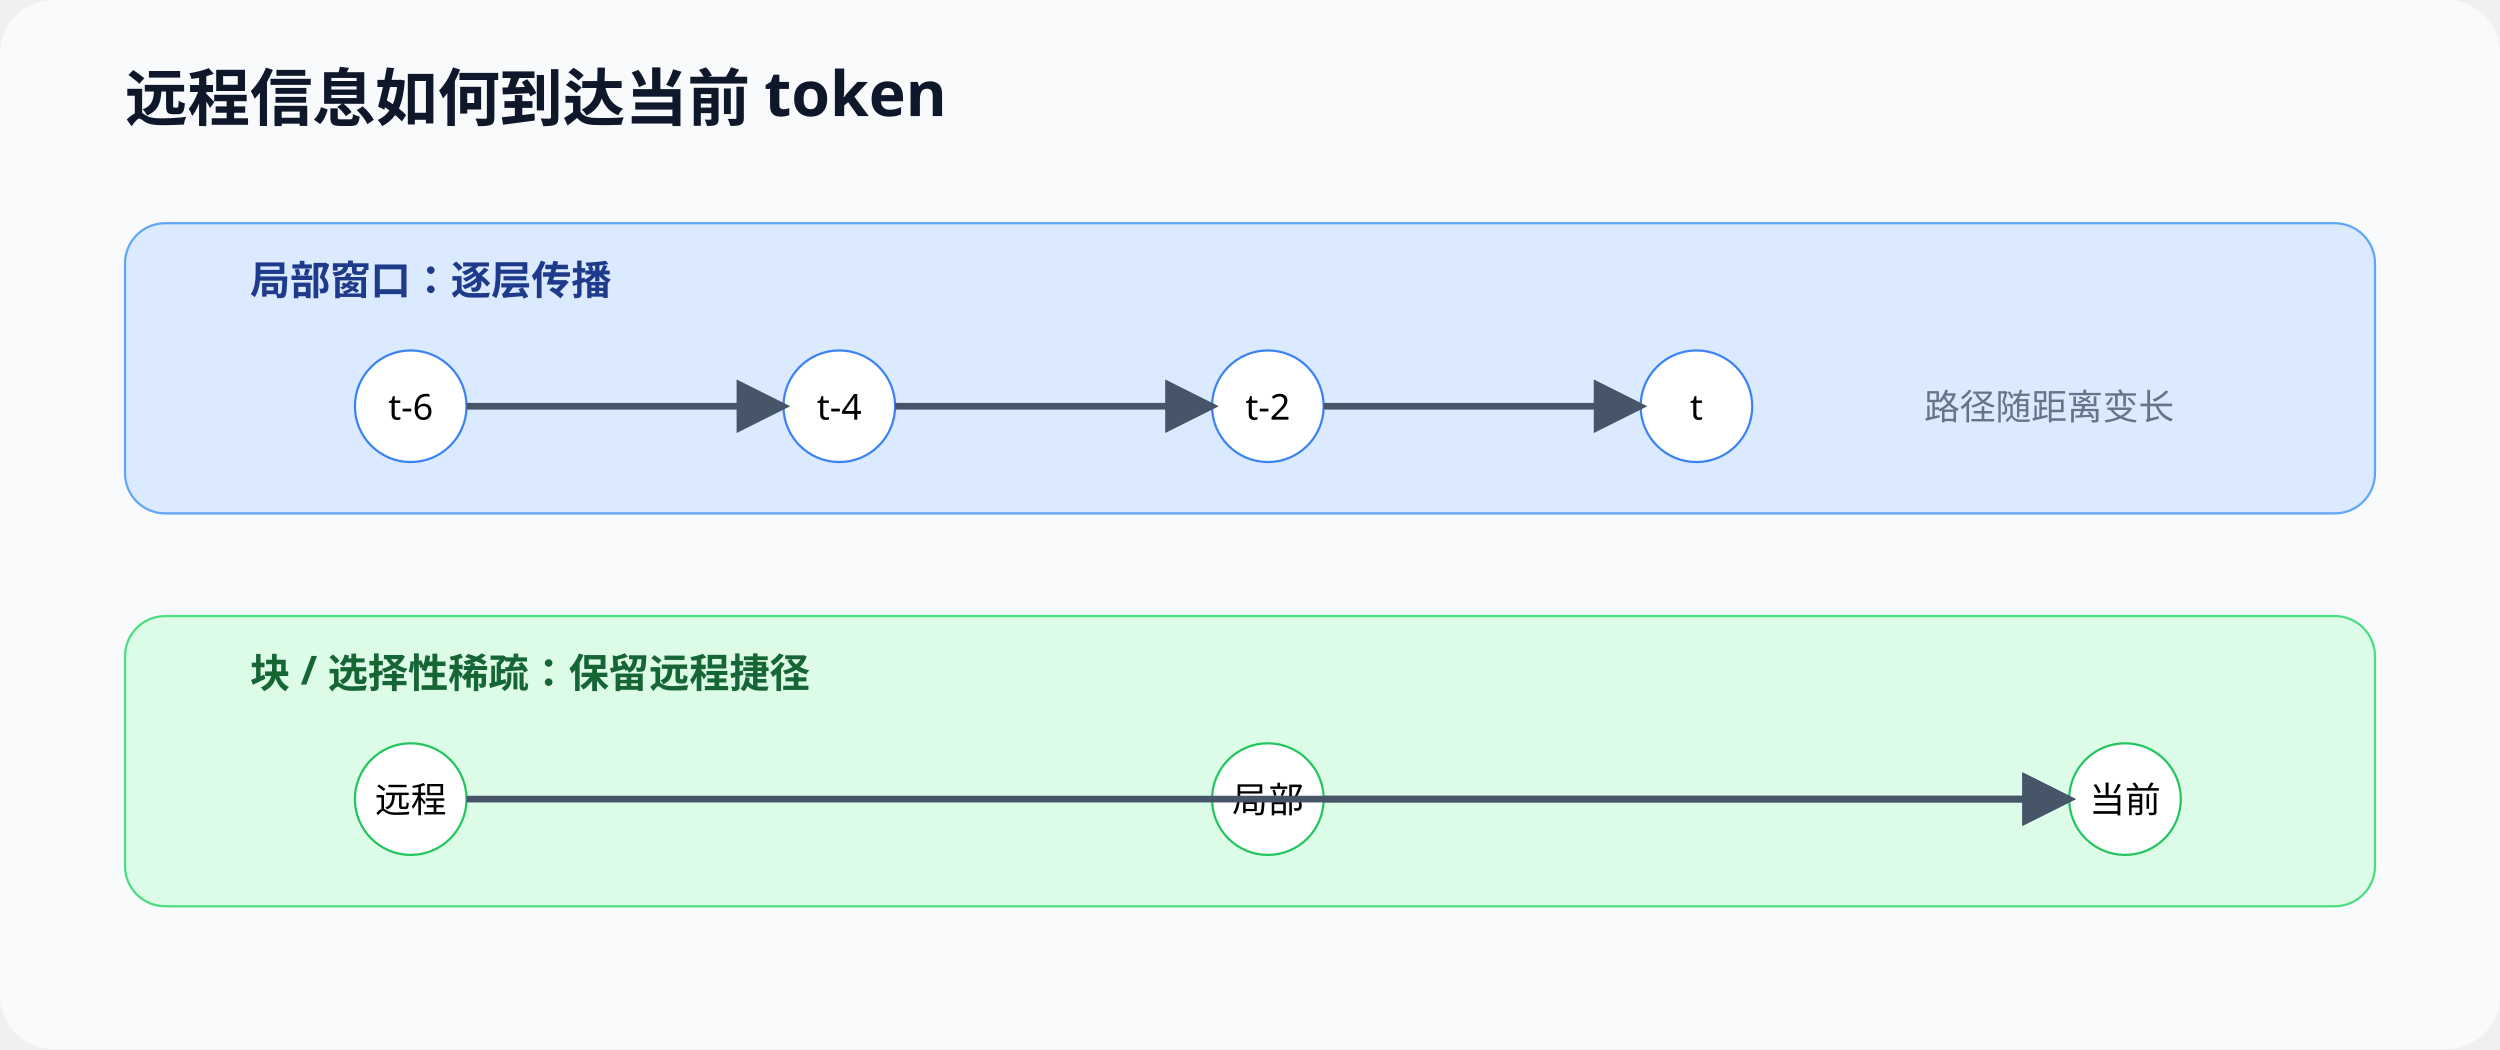
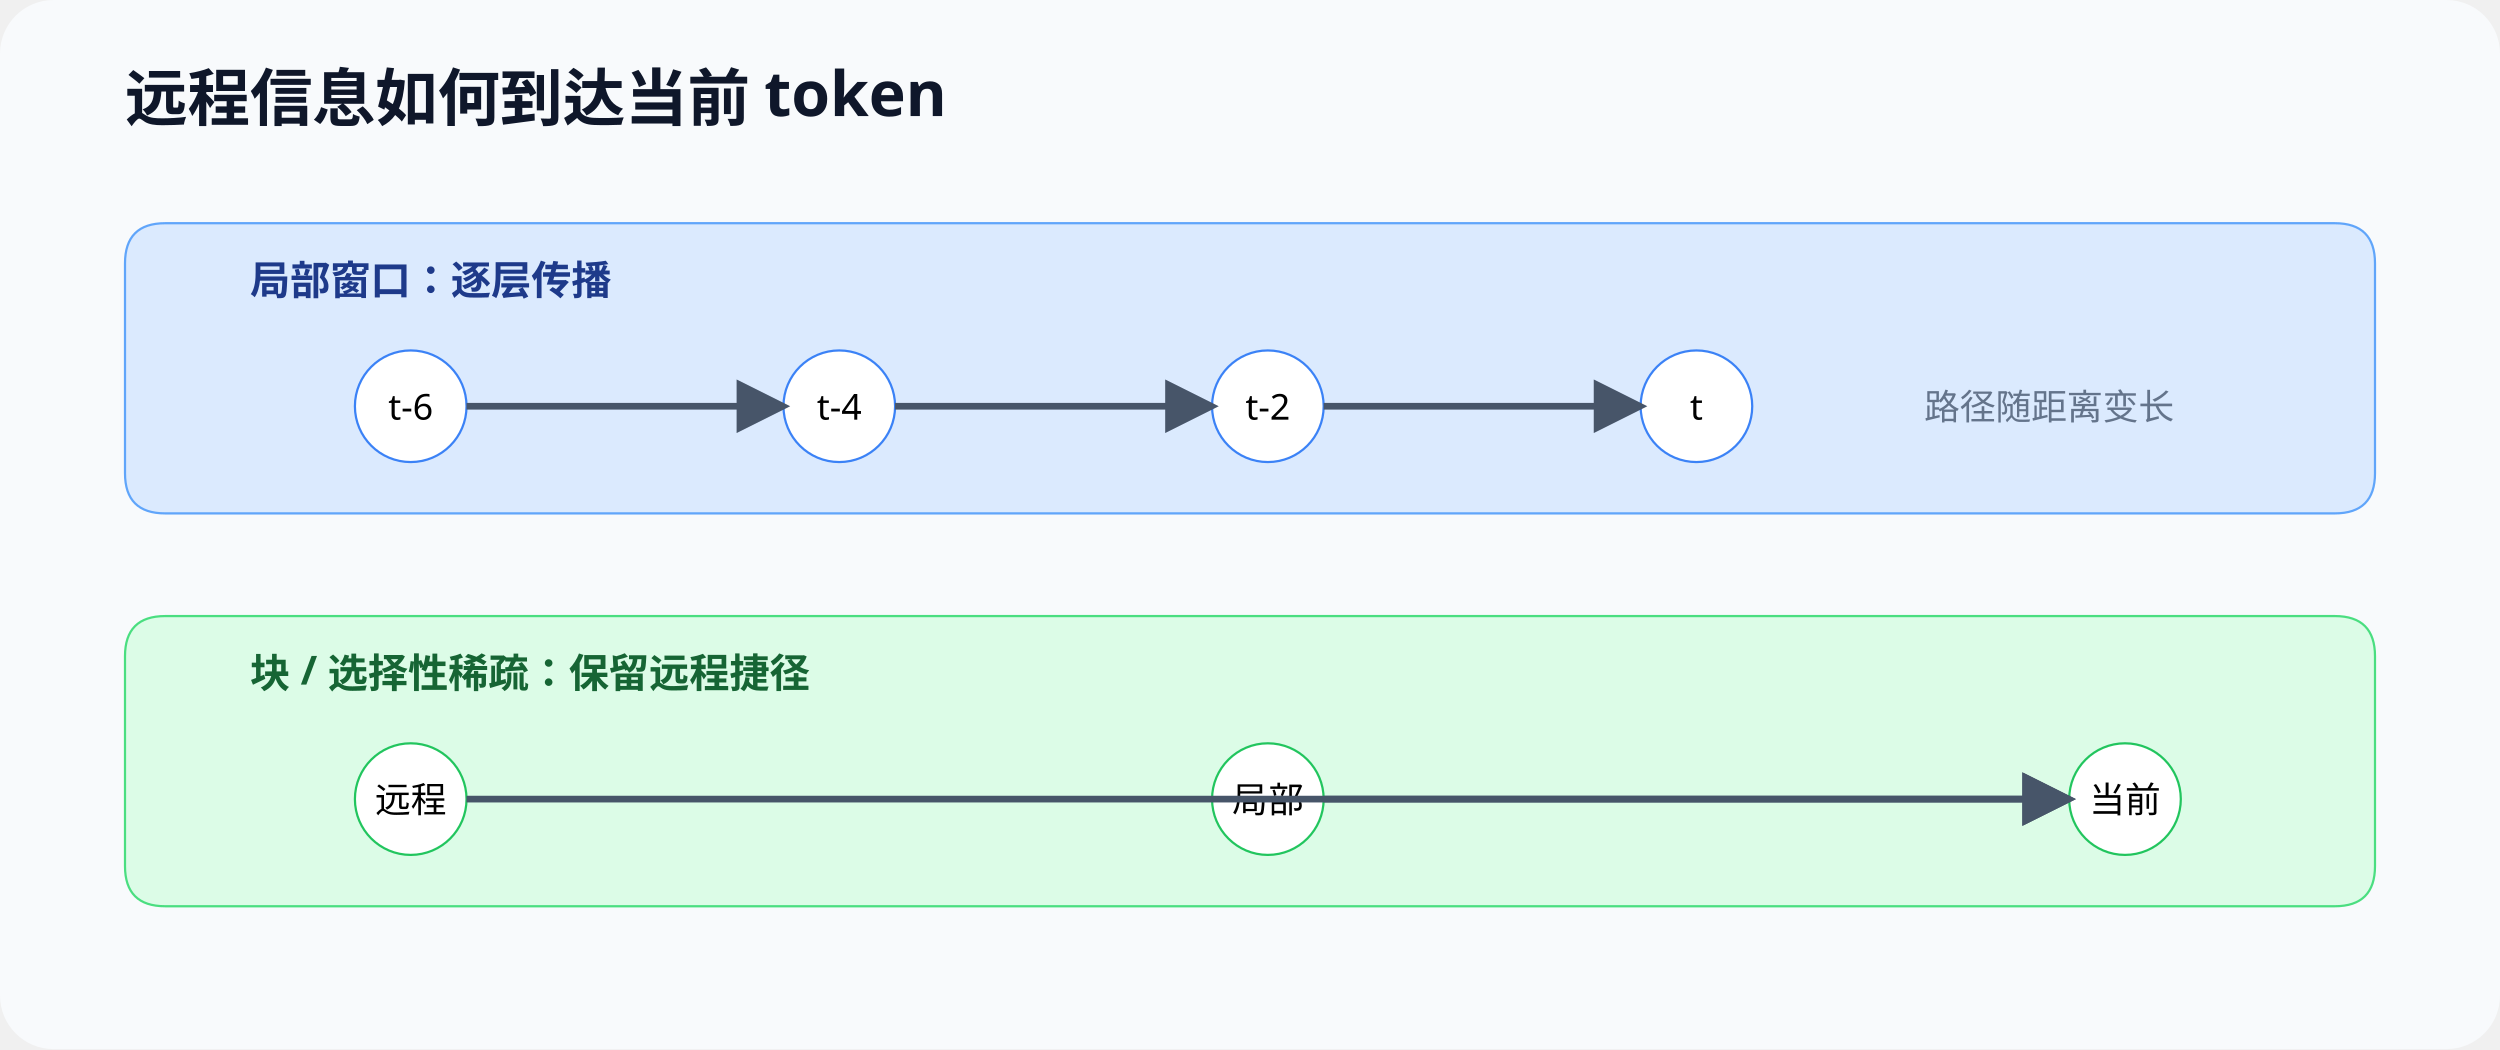
<svg xmlns="http://www.w3.org/2000/svg" width="1120" height="470" viewBox="0 0 1120 470">
  <defs>
    <marker id="a" markerWidth="8" markerHeight="8" refX="7" refY="4" orient="auto">
      <path d="M0 0L8 4L0 8Z" fill="#475569" />
    </marker>
  </defs>
  <rect width="1120" height="470" rx="24" fill="#f8fafc" />
  <text x="56" y="54" font-size="28" font-family="sans-serif" font-weight="700" fill="#0f172a">远程信息如何到达当前 token</text>
  <g font-family="sans-serif" text-anchor="middle">
-     <rect x="56" y="100" width="1008" height="130" rx="18" fill="#dbeafe" stroke="#60a5fa" />
+     <path d="M74 100H1046Q1064 100 1064 118V212Q1064 230 1046 230H74Q56 230 56 212V118Q56 100 74 100Z" fill="#dbeafe" stroke="#60a5fa" />
    <text x="112" y="132" text-anchor="start" font-size="18" font-weight="700" fill="#1e3a8a">局部窗口：逐层传播</text>
    <circle cx="184" cy="182" r="25" fill="#fff" stroke="#3b82f6" />
    <text x="184" y="188" font-size="16">t-6</text>
    <circle cx="376" cy="182" r="25" fill="#fff" stroke="#3b82f6" />
    <text x="376" y="188" font-size="16">t-4</text>
    <circle cx="568" cy="182" r="25" fill="#fff" stroke="#3b82f6" />
    <text x="568" y="188" font-size="16">t-2</text>
    <circle cx="760" cy="182" r="25" fill="#fff" stroke="#3b82f6" />
    <text x="760" y="188" font-size="16">t</text>
    <path d="M209 182H351" stroke="#475569" stroke-width="3" marker-end="url(#a)" />
    <path d="M401 182H543" stroke="#475569" stroke-width="3" marker-end="url(#a)" />
    <path d="M593 182H735" stroke="#475569" stroke-width="3" marker-end="url(#a)" />
    <text x="918" y="188" font-size="16" fill="#64748b">路径随距离变长</text>
-     <rect x="56" y="276" width="1008" height="130" rx="18" fill="#dcfce7" stroke="#4ade80" />
+     <path d="M74 276H1046Q1064 276 1064 294V388Q1064 406 1046 406H74Q56 406 56 388V294Q56 276 74 276Z" fill="#dcfce7" stroke="#4ade80" />
    <text x="112" y="308" text-anchor="start" font-size="18" font-weight="700" fill="#166534">块 / 选择性稀疏：保留远程捷径</text>
    <circle cx="184" cy="358" r="25" fill="#fff" stroke="#22c55e" />
    <text x="184" y="364" font-size="16">远程</text>
    <circle cx="568" cy="358" r="25" fill="#fff" stroke="#22c55e" />
    <text x="568" y="364" font-size="16">局部</text>
    <circle cx="952" cy="358" r="25" fill="#fff" stroke="#22c55e" />
    <text x="952" y="364" font-size="16">当前</text>
    <path d="M209 358H927" stroke="#475569" stroke-width="3" marker-end="url(#a)" />
    <path d="M593 358H927" stroke="#475569" stroke-width="3" marker-end="url(#a)" />
  </g>
</svg>
